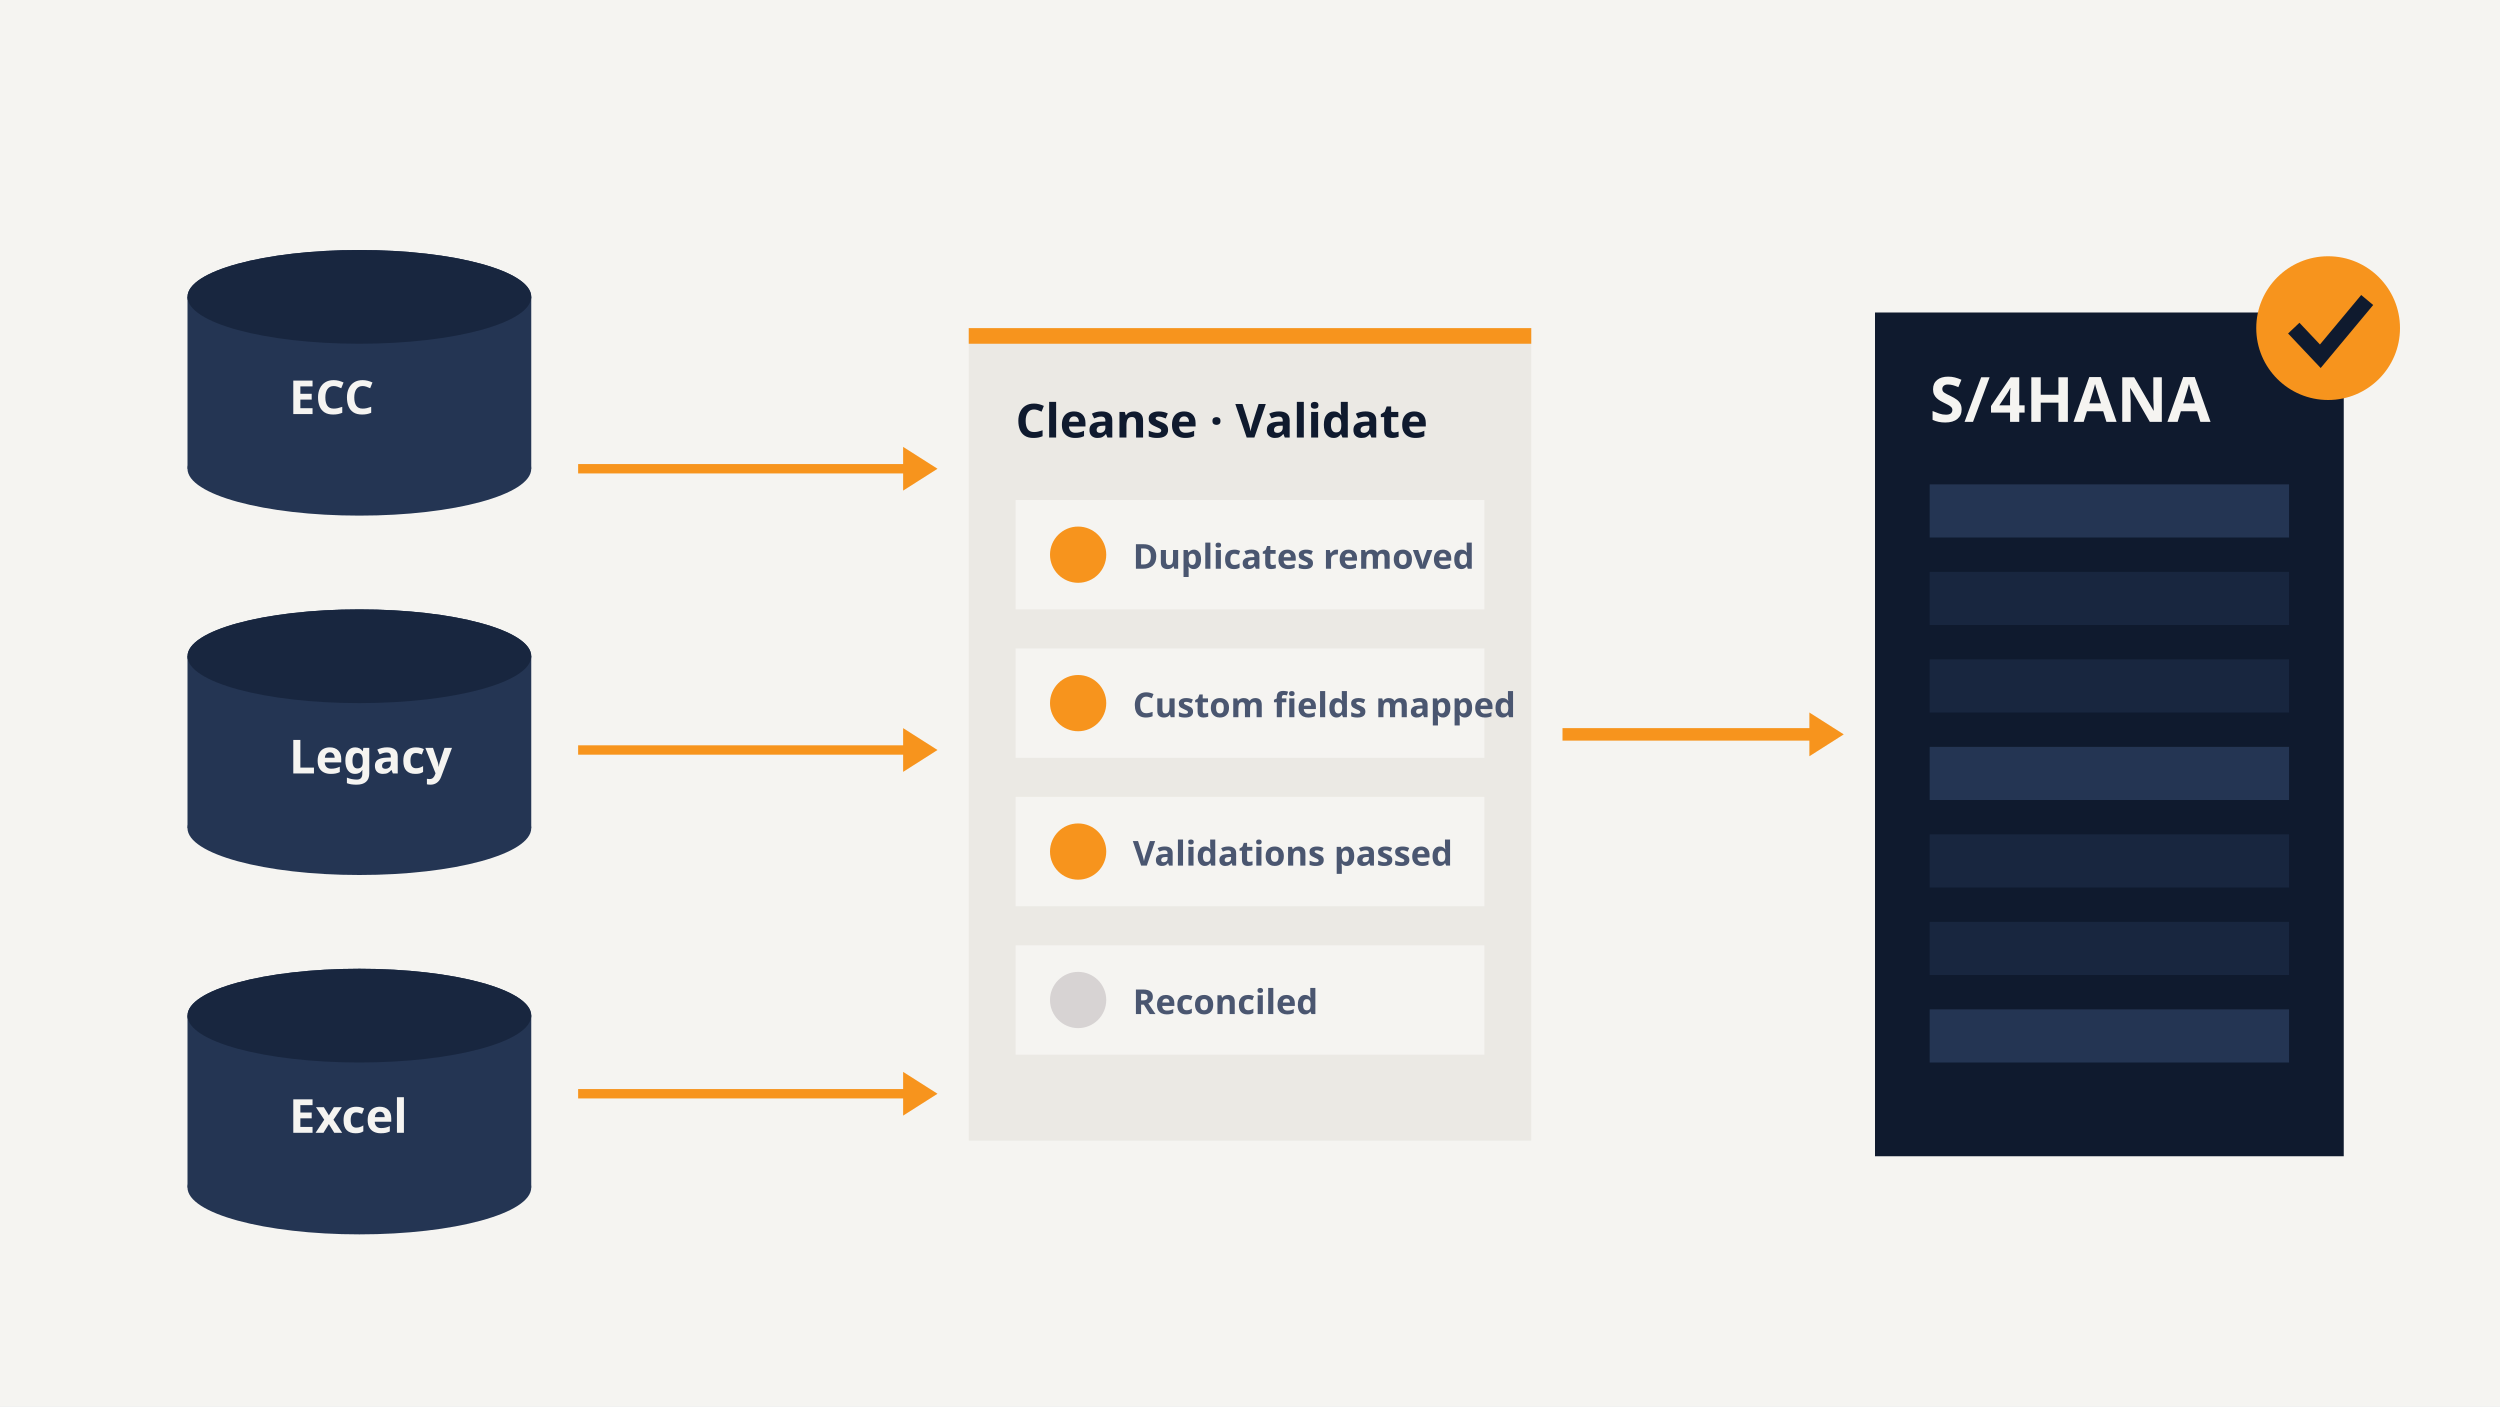
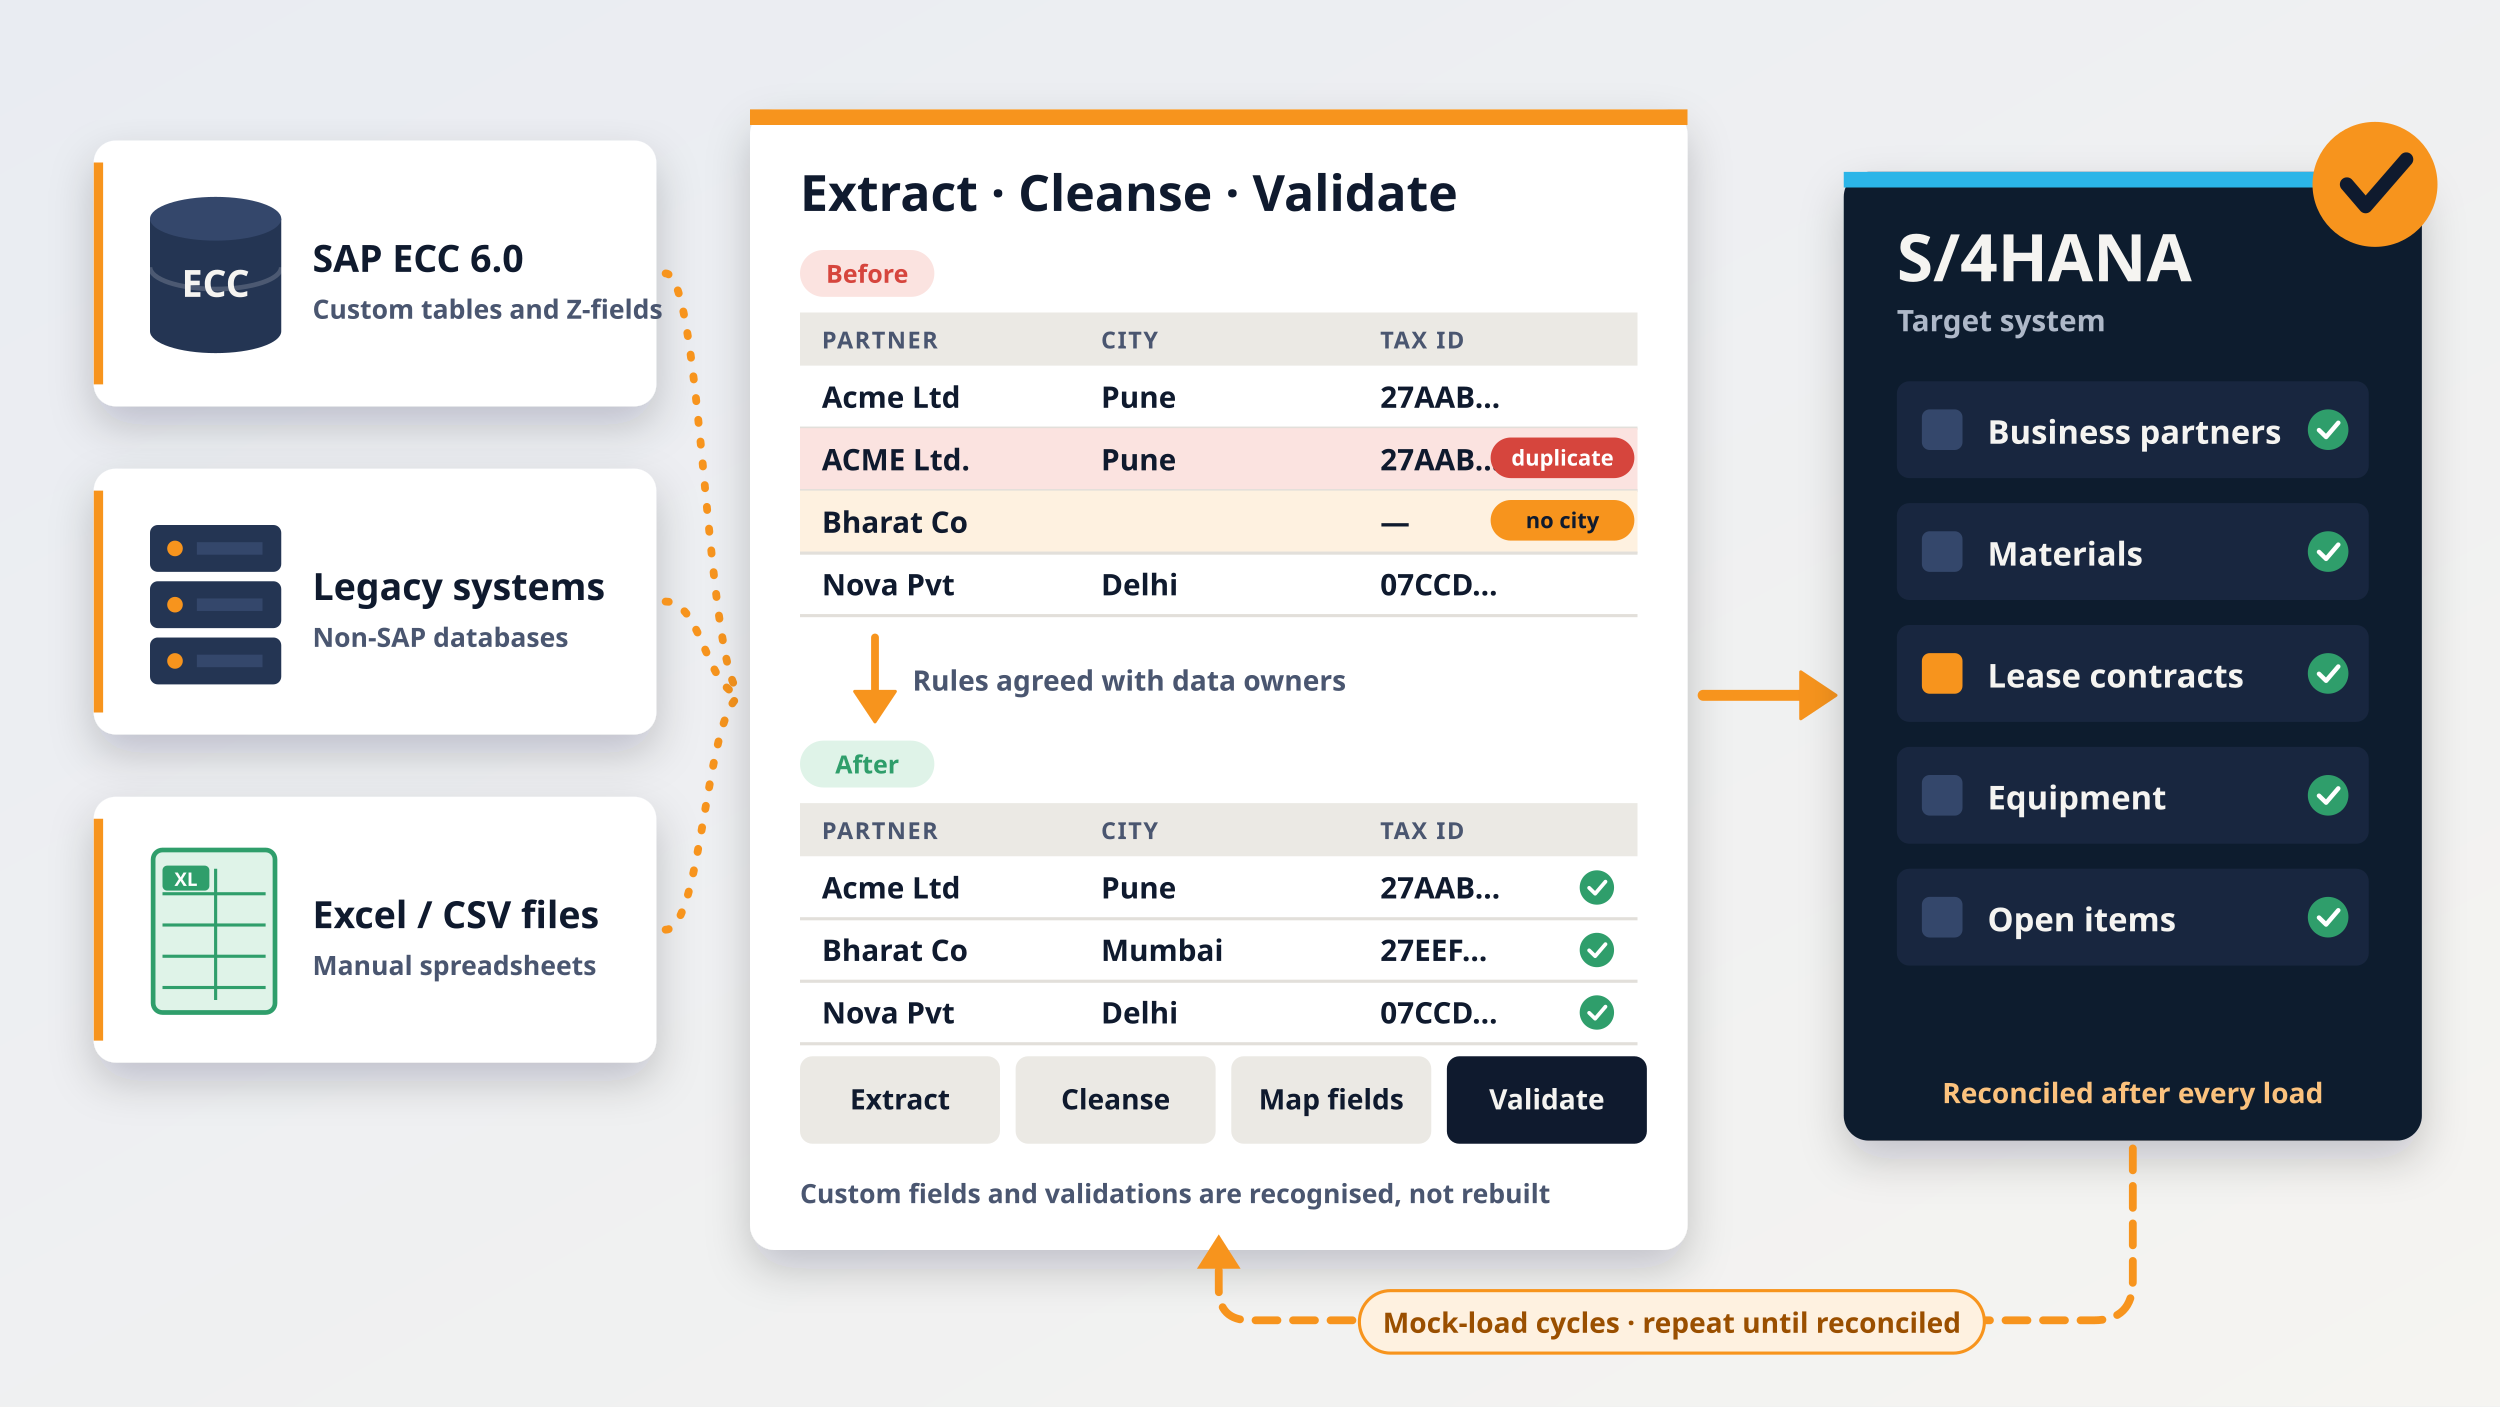
<svg xmlns="http://www.w3.org/2000/svg" viewBox="0 0 1600 900" width="1600" height="900">
-   <rect width="1600" height="900" fill="#f5f4f1" />
-   <ellipse cx="230" cy="190" rx="110" ry="30" fill="#243553" />
-   <rect x="120" y="190" width="220" height="110" fill="#243553" />
-   <ellipse cx="230" cy="300" rx="110" ry="30" fill="#243553" />
-   <ellipse cx="230" cy="190" rx="110" ry="30" fill="#18263f" />
-   <text x="185" y="265" fill="#f5f4f1" font-size="30" font-weight="800" font-family="Archivo, 'Segoe UI', system-ui, sans-serif">ECC</text>
-   <ellipse cx="230" cy="420" rx="110" ry="30" fill="#243553" />
-   <rect x="120" y="420" width="220" height="110" fill="#243553" />
-   <ellipse cx="230" cy="530" rx="110" ry="30" fill="#243553" />
-   <ellipse cx="230" cy="420" rx="110" ry="30" fill="#18263f" />
-   <text x="185" y="495" fill="#f5f4f1" font-size="30" font-weight="800" font-family="Archivo, 'Segoe UI', system-ui, sans-serif">Legacy</text>
-   <ellipse cx="230" cy="650" rx="110" ry="30" fill="#243553" />
-   <rect x="120" y="650" width="220" height="110" fill="#243553" />
-   <ellipse cx="230" cy="760" rx="110" ry="30" fill="#243553" />
-   <ellipse cx="230" cy="650" rx="110" ry="30" fill="#18263f" />
-   <text x="185" y="725" fill="#f5f4f1" font-size="30" font-weight="800" font-family="Archivo, 'Segoe UI', system-ui, sans-serif">Excel</text>
-   <line x1="370" y1="300" x2="586" y2="300" stroke="#f7941d" stroke-width="6" />
-   <path d="M578,286 L600,300 L578,314 Z" fill="#f7941d" />
-   <line x1="370" y1="480" x2="586" y2="480" stroke="#f7941d" stroke-width="6" />
-   <path d="M578,466 L600,480 L578,494 Z" fill="#f7941d" />
-   <line x1="370" y1="700" x2="586" y2="700" stroke="#f7941d" stroke-width="6" />
-   <path d="M578,686 L600,700 L578,714 Z" fill="#f7941d" />
-   <rect x="620" y="210" width="360" height="520" fill="#ebe9e4" />
-   <rect x="620" y="210" width="360" height="10" fill="#f7941d" />
-   <text x="650" y="280" fill="#0f1a2e" font-size="30" font-weight="800" font-family="Archivo, 'Segoe UI', system-ui, sans-serif">Cleanse · Validate</text>
-   <rect x="650" y="320" width="300" height="70" fill="#f5f4f1" />
-   <circle cx="690" cy="355" r="18" fill="#f7941d" />
-   <text x="725" y="364" fill="#4a5670" font-size="22" font-weight="600" font-family="Archivo, 'Segoe UI', system-ui, sans-serif">Duplicates removed</text>
-   <rect x="650" y="415" width="300" height="70" fill="#f5f4f1" />
-   <circle cx="690" cy="450" r="18" fill="#f7941d" />
-   <text x="725" y="459" fill="#4a5670" font-size="22" font-weight="600" font-family="Archivo, 'Segoe UI', system-ui, sans-serif">Custom fields mapped</text>
-   <rect x="650" y="510" width="300" height="70" fill="#f5f4f1" />
-   <circle cx="690" cy="545" r="18" fill="#f7941d" />
-   <text x="725" y="554" fill="#4a5670" font-size="22" font-weight="600" font-family="Archivo, 'Segoe UI', system-ui, sans-serif">Validations passed</text>
-   <rect x="650" y="605" width="300" height="70" fill="#f5f4f1" />
-   <circle cx="690" cy="640" r="18" fill="#d7d3d3" />
-   <text x="725" y="649" fill="#4a5670" font-size="22" font-weight="600" font-family="Archivo, 'Segoe UI', system-ui, sans-serif">Reconciled</text>
-   <line x1="1000" y1="470" x2="1166" y2="470" stroke="#f7941d" stroke-width="8" />
-   <path d="M1158,456 L1180,470 L1158,484 Z" fill="#f7941d" />
-   <rect x="1200" y="200" width="300" height="540" fill="#0f1a2e" />
-   <text x="1235" y="270" fill="#f5f4f1" font-size="40" font-weight="800" font-family="Archivo, 'Segoe UI', system-ui, sans-serif">S/4HANA</text>
-   <rect x="1235" y="310" width="230" height="34" fill="#243553" />
-   <rect x="1235" y="366" width="230" height="34" fill="#18263f" />
-   <rect x="1235" y="422" width="230" height="34" fill="#18263f" />
-   <rect x="1235" y="478" width="230" height="34" fill="#243553" />
-   <rect x="1235" y="534" width="230" height="34" fill="#18263f" />
-   <rect x="1235" y="590" width="230" height="34" fill="#18263f" />
-   <rect x="1235" y="646" width="230" height="34" fill="#243553" />
-   <circle cx="1490" cy="210" r="46" fill="#f7941d" />
-   <polyline points="1468,210 1485,228 1515,192" fill="none" stroke="#0f1a2e" stroke-width="10" />
+   <defs>
+     <filter id="sh" x="-15%" y="-15%" width="130%" height="140%">
+       <feDropShadow dx="0" dy="12" stdDeviation="14" flood-color="#0f1a2e" flood-opacity="0.2" />
+     </filter>
+     <filter id="sh2" x="-15%" y="-15%" width="130%" height="140%">
+       <feDropShadow dx="0" dy="5" stdDeviation="6" flood-color="#0f1a2e" flood-opacity="0.18" />
+     </filter>
+     <filter id="glow" x="-50%" y="-50%" width="200%" height="200%">
+       <feGaussianBlur stdDeviation="10" />
+     </filter>
+     <linearGradient id="g2" x1="0" y1="0" x2="1" y2="1">
+       <stop offset="0" stop-color="#e9ecf2" />
+       <stop offset="1" stop-color="#f5f4f1" />
+     </linearGradient>
+   </defs>
+   <rect width="1600" height="900" fill="url(#g2)" />
+   <g filter="url(#sh)">
+     <rect x="60" y="90" width="360" height="170" rx="14" fill="#ffffff" />
+   </g>
+   <rect x="60" y="104" width="6" height="142" fill="#f7941d" />
+   <path d="M96,140 v72 a42,14 0 0 0 84,0 v-72" fill="#243553" />
+   <ellipse cx="138" cy="140" rx="42" ry="14" fill="#34476b" />
+   <path d="M96,171 a42,14 0 0 0 84,0" fill="none" stroke="rgba(255,255,255,0.18)" stroke-width="3" />
+   <text x="138" y="190" fill="#f5f4f1" font-size="24" font-weight="800" font-family="Archivo, 'Segoe UI', system-ui, -apple-system, sans-serif" text-anchor="middle">ECC</text>
+   <text x="200" y="174" fill="#0f1a2e" font-size="24" font-weight="800" font-family="Archivo, 'Segoe UI', system-ui, -apple-system, sans-serif">SAP ECC 6.0</text>
+   <text x="200" y="204" fill="#4a5670" font-size="17" font-weight="600" font-family="Archivo, 'Segoe UI', system-ui, -apple-system, sans-serif">Custom tables and Z-fields</text>
+   <g filter="url(#sh)">
+     <rect x="60" y="300" width="360" height="170" rx="14" fill="#ffffff" />
+   </g>
+   <rect x="60" y="314" width="6" height="142" fill="#f7941d" />
+   <rect x="96" y="336" width="84" height="30" rx="5" fill="#243553" />
+   <circle cx="112" cy="351" r="5" fill="#f7941d" />
+   <rect x="126" y="347" width="42" height="8" fill="#34476b" />
+   <rect x="96" y="372" width="84" height="30" rx="5" fill="#243553" />
+   <circle cx="112" cy="387" r="5" fill="#f7941d" />
+   <rect x="126" y="383" width="42" height="8" fill="#34476b" />
+   <rect x="96" y="408" width="84" height="30" rx="5" fill="#243553" />
+   <circle cx="112" cy="423" r="5" fill="#f7941d" />
+   <rect x="126" y="419" width="42" height="8" fill="#34476b" />
+   <text x="200" y="384" fill="#0f1a2e" font-size="24" font-weight="800" font-family="Archivo, 'Segoe UI', system-ui, -apple-system, sans-serif">Legacy systems</text>
+   <text x="200" y="414" fill="#4a5670" font-size="17" font-weight="600" font-family="Archivo, 'Segoe UI', system-ui, -apple-system, sans-serif">Non-SAP databases</text>
+   <g filter="url(#sh)">
+     <rect x="60" y="510" width="360" height="170" rx="14" fill="#ffffff" />
+   </g>
+   <rect x="60" y="524" width="6" height="142" fill="#f7941d" />
+   <rect x="98" y="544" width="78" height="104" rx="6" fill="#dff3e8" stroke="#2f9e6b" stroke-width="3" />
+   <line x1="104" y1="572" x2="170" y2="572" stroke="#2f9e6b" stroke-width="2" />
+   <line x1="104" y1="592" x2="170" y2="592" stroke="#2f9e6b" stroke-width="2" />
+   <line x1="104" y1="612" x2="170" y2="612" stroke="#2f9e6b" stroke-width="2" />
+   <line x1="104" y1="632" x2="170" y2="632" stroke="#2f9e6b" stroke-width="2" />
+   <line x1="138" y1="556" x2="138" y2="640" stroke="#2f9e6b" stroke-width="2" />
+   <rect x="104" y="554" width="30" height="16" rx="3" fill="#2f9e6b" />
+   <text x="119" y="567" fill="#ffffff" font-size="12" font-weight="800" font-family="Archivo, 'Segoe UI', system-ui, -apple-system, sans-serif" text-anchor="middle">XL</text>
+   <text x="200" y="594" fill="#0f1a2e" font-size="24" font-weight="800" font-family="Archivo, 'Segoe UI', system-ui, -apple-system, sans-serif">Excel / CSV files</text>
+   <text x="200" y="624" fill="#4a5670" font-size="17" font-weight="600" font-family="Archivo, 'Segoe UI', system-ui, -apple-system, sans-serif">Manual spreadsheets</text>
+   <path d="M426,175 C450,175 452,445 476,445" fill="none" stroke="#f7941d" stroke-width="5" stroke-linecap="round" stroke-dasharray="2 12" />
+   <path d="M426,385 C450,385 452,445 476,445" fill="none" stroke="#f7941d" stroke-width="5" stroke-linecap="round" stroke-dasharray="2 12" />
+   <path d="M426,595 C450,595 452,445 476,445" fill="none" stroke="#f7941d" stroke-width="5" stroke-linecap="round" stroke-dasharray="2 12" />
+   <g filter="url(#sh)">
+     <rect x="480" y="70" width="600" height="730" rx="16" fill="#ffffff" />
+   </g>
+   <rect x="480" y="70" width="600" height="10" fill="#f7941d" />
+   <text x="512" y="135" fill="#0f1a2e" font-size="32" font-weight="800" font-family="Archivo, 'Segoe UI', system-ui, -apple-system, sans-serif">Extract · Cleanse · Validate</text>
+   <rect x="512" y="160" width="86" height="30" rx="15" fill="#fbe3e0" />
+   <text x="555" y="181" fill="#d6453d" font-size="16" font-weight="800" font-family="Archivo, 'Segoe UI', system-ui, -apple-system, sans-serif" text-anchor="middle">Before</text>
+   <rect x="512" y="200" width="536" height="34" fill="#ebe9e4" />
+   <text x="526" y="223" fill="#4a5670" font-size="15" font-weight="800" font-family="Archivo, 'Segoe UI', system-ui, -apple-system, sans-serif" letter-spacing="1">PARTNER</text>
+   <text x="704.667" y="223" fill="#4a5670" font-size="15" font-weight="800" font-family="Archivo, 'Segoe UI', system-ui, -apple-system, sans-serif" letter-spacing="1">CITY</text>
+   <text x="883.333" y="223" fill="#4a5670" font-size="15" font-weight="800" font-family="Archivo, 'Segoe UI', system-ui, -apple-system, sans-serif" letter-spacing="1">TAX ID</text>
+   <line x1="512" y1="274" x2="1048" y2="274" stroke="#e2dfda" stroke-width="2" />
+   <text x="526" y="261" fill="#0f1a2e" font-size="19" font-weight="600" font-family="Archivo, 'Segoe UI', system-ui, -apple-system, sans-serif">Acme Ltd</text>
+   <text x="704.667" y="261" fill="#0f1a2e" font-size="19" font-weight="600" font-family="Archivo, 'Segoe UI', system-ui, -apple-system, sans-serif">Pune</text>
+   <text x="883.333" y="261" fill="#0f1a2e" font-size="19" font-weight="600" font-family="Archivo, 'Segoe UI', system-ui, -apple-system, sans-serif">27AAB…</text>
+   <rect x="512" y="274" width="536" height="40" fill="#fbe3e0" />
+   <line x1="512" y1="314" x2="1048" y2="314" stroke="#e2dfda" stroke-width="2" />
+   <text x="526" y="301" fill="#0f1a2e" font-size="19" font-weight="600" font-family="Archivo, 'Segoe UI', system-ui, -apple-system, sans-serif">ACME Ltd.</text>
+   <text x="704.667" y="301" fill="#0f1a2e" font-size="19" font-weight="600" font-family="Archivo, 'Segoe UI', system-ui, -apple-system, sans-serif">Pune</text>
+   <text x="883.333" y="301" fill="#0f1a2e" font-size="19" font-weight="600" font-family="Archivo, 'Segoe UI', system-ui, -apple-system, sans-serif">27AAB…</text>
+   <rect x="512" y="314" width="536" height="40" fill="#fef1e0" />
+   <line x1="512" y1="354" x2="1048" y2="354" stroke="#e2dfda" stroke-width="2" />
+   <text x="526" y="341" fill="#0f1a2e" font-size="19" font-weight="600" font-family="Archivo, 'Segoe UI', system-ui, -apple-system, sans-serif">Bharat Co</text>
+   <text x="704.667" y="341" fill="#0f1a2e" font-size="19" font-weight="600" font-family="Archivo, 'Segoe UI', system-ui, -apple-system, sans-serif" />
+   <text x="883.333" y="341" fill="#0f1a2e" font-size="19" font-weight="600" font-family="Archivo, 'Segoe UI', system-ui, -apple-system, sans-serif">—</text>
+   <line x1="512" y1="394" x2="1048" y2="394" stroke="#e2dfda" stroke-width="2" />
+   <text x="526" y="381" fill="#0f1a2e" font-size="19" font-weight="600" font-family="Archivo, 'Segoe UI', system-ui, -apple-system, sans-serif">Nova Pvt</text>
+   <text x="704.667" y="381" fill="#0f1a2e" font-size="19" font-weight="600" font-family="Archivo, 'Segoe UI', system-ui, -apple-system, sans-serif">Delhi</text>
+   <text x="883.333" y="381" fill="#0f1a2e" font-size="19" font-weight="600" font-family="Archivo, 'Segoe UI', system-ui, -apple-system, sans-serif">07CCD…</text>
+   <rect x="954" y="280" width="92" height="26" rx="13" fill="#d6453d" />
+   <text x="1000" y="298" fill="#ffffff" font-size="14" font-weight="800" font-family="Archivo, 'Segoe UI', system-ui, -apple-system, sans-serif" text-anchor="middle">duplicate</text>
+   <rect x="954" y="320" width="92" height="26" rx="13" fill="#f7941d" />
+   <text x="1000" y="338" fill="#0f1a2e" font-size="14" font-weight="800" font-family="Archivo, 'Segoe UI', system-ui, -apple-system, sans-serif" text-anchor="middle">no city</text>
+   <line x1="560" y1="408" x2="560" y2="449" stroke="#f7941d" stroke-width="5" stroke-linecap="round" />
+   <path d="M547,442.5 L560,462 L573,442.5 Z" fill="#f7941d" stroke="#f7941d" stroke-width="2" stroke-linejoin="round" />
+   <text x="584" y="442" fill="#4a5670" font-size="18" font-weight="700" font-family="Archivo, 'Segoe UI', system-ui, -apple-system, sans-serif">Rules agreed with data owners</text>
+   <rect x="512" y="474" width="86" height="30" rx="15" fill="#dff3e8" />
+   <text x="555" y="495" fill="#2f9e6b" font-size="16" font-weight="800" font-family="Archivo, 'Segoe UI', system-ui, -apple-system, sans-serif" text-anchor="middle">After</text>
+   <rect x="512" y="514" width="536" height="34" fill="#ebe9e4" />
+   <text x="526" y="537" fill="#4a5670" font-size="15" font-weight="800" font-family="Archivo, 'Segoe UI', system-ui, -apple-system, sans-serif" letter-spacing="1">PARTNER</text>
+   <text x="704.667" y="537" fill="#4a5670" font-size="15" font-weight="800" font-family="Archivo, 'Segoe UI', system-ui, -apple-system, sans-serif" letter-spacing="1">CITY</text>
+   <text x="883.333" y="537" fill="#4a5670" font-size="15" font-weight="800" font-family="Archivo, 'Segoe UI', system-ui, -apple-system, sans-serif" letter-spacing="1">TAX ID</text>
+   <line x1="512" y1="588" x2="1048" y2="588" stroke="#e2dfda" stroke-width="2" />
+   <text x="526" y="575" fill="#0f1a2e" font-size="19" font-weight="600" font-family="Archivo, 'Segoe UI', system-ui, -apple-system, sans-serif">Acme Ltd</text>
+   <text x="704.667" y="575" fill="#0f1a2e" font-size="19" font-weight="600" font-family="Archivo, 'Segoe UI', system-ui, -apple-system, sans-serif">Pune</text>
+   <text x="883.333" y="575" fill="#0f1a2e" font-size="19" font-weight="600" font-family="Archivo, 'Segoe UI', system-ui, -apple-system, sans-serif">27AAB…</text>
+   <line x1="512" y1="628" x2="1048" y2="628" stroke="#e2dfda" stroke-width="2" />
+   <text x="526" y="615" fill="#0f1a2e" font-size="19" font-weight="600" font-family="Archivo, 'Segoe UI', system-ui, -apple-system, sans-serif">Bharat Co</text>
+   <text x="704.667" y="615" fill="#0f1a2e" font-size="19" font-weight="600" font-family="Archivo, 'Segoe UI', system-ui, -apple-system, sans-serif">Mumbai</text>
+   <text x="883.333" y="615" fill="#0f1a2e" font-size="19" font-weight="600" font-family="Archivo, 'Segoe UI', system-ui, -apple-system, sans-serif">27EEF…</text>
+   <line x1="512" y1="668" x2="1048" y2="668" stroke="#e2dfda" stroke-width="2" />
+   <text x="526" y="655" fill="#0f1a2e" font-size="19" font-weight="600" font-family="Archivo, 'Segoe UI', system-ui, -apple-system, sans-serif">Nova Pvt</text>
+   <text x="704.667" y="655" fill="#0f1a2e" font-size="19" font-weight="600" font-family="Archivo, 'Segoe UI', system-ui, -apple-system, sans-serif">Delhi</text>
+   <text x="883.333" y="655" fill="#0f1a2e" font-size="19" font-weight="600" font-family="Archivo, 'Segoe UI', system-ui, -apple-system, sans-serif">07CCD…</text>
+   <circle cx="1022" cy="568" r="11" fill="#2f9e6b" />
+   <polyline points="1017.05,568.22 1020.9,571.96 1027.5,564.26" fill="none" stroke="#ffffff" stroke-width="2.42" stroke-linecap="round" stroke-linejoin="round" />
+   <circle cx="1022" cy="608" r="11" fill="#2f9e6b" />
+   <polyline points="1017.05,608.22 1020.9,611.96 1027.5,604.26" fill="none" stroke="#ffffff" stroke-width="2.42" stroke-linecap="round" stroke-linejoin="round" />
+   <circle cx="1022" cy="648" r="11" fill="#2f9e6b" />
+   <polyline points="1017.05,648.22 1020.9,651.96 1027.5,644.26" fill="none" stroke="#ffffff" stroke-width="2.42" stroke-linecap="round" stroke-linejoin="round" />
+   <rect x="512" y="676" width="128" height="56" rx="8" fill="#ebe9e4" />
+   <text x="576" y="710" fill="#0f1a2e" font-size="18" font-weight="800" font-family="Archivo, 'Segoe UI', system-ui, -apple-system, sans-serif" text-anchor="middle">Extract</text>
+   <rect x="650" y="676" width="128" height="56" rx="8" fill="#ebe9e4" />
+   <text x="714" y="710" fill="#0f1a2e" font-size="18" font-weight="800" font-family="Archivo, 'Segoe UI', system-ui, -apple-system, sans-serif" text-anchor="middle">Cleanse</text>
+   <rect x="788" y="676" width="128" height="56" rx="8" fill="#ebe9e4" />
+   <text x="852" y="710" fill="#0f1a2e" font-size="18" font-weight="800" font-family="Archivo, 'Segoe UI', system-ui, -apple-system, sans-serif" text-anchor="middle">Map fields</text>
+   <rect x="926" y="676" width="128" height="56" rx="8" fill="#0f1a2e" />
+   <text x="990" y="710" fill="#f5f4f1" font-size="18" font-weight="800" font-family="Archivo, 'Segoe UI', system-ui, -apple-system, sans-serif" text-anchor="middle">Validate</text>
+   <text x="512" y="770" fill="#4a5670" font-size="17" font-weight="700" font-family="Archivo, 'Segoe UI', system-ui, -apple-system, sans-serif">Custom fields and validations are recognised, not rebuilt</text>
+   <line x1="1090" y1="445" x2="1160" y2="445" stroke="#f7941d" stroke-width="7" stroke-linecap="round" />
+   <path d="M1152.5,430 L1175,445 L1152.5,460 Z" fill="#f7941d" stroke="#f7941d" stroke-width="2" stroke-linejoin="round" />
+   <g filter="url(#sh)">
+     <rect x="1180" y="110" width="370" height="620" rx="16" fill="#0f1a2e" />
+   </g>
+   <rect x="1180" y="110" width="370" height="10" fill="#2bb5e8" />
+   <text x="1214" y="180" fill="#f5f4f1" font-size="42" font-weight="800" font-family="Archivo, 'Segoe UI', system-ui, -apple-system, sans-serif">S/4HANA</text>
+   <text x="1214" y="212" fill="#aeb8c8" font-size="19" font-weight="600" font-family="Archivo, 'Segoe UI', system-ui, -apple-system, sans-serif">Target system</text>
+   <rect x="1214" y="244" width="302" height="62" rx="8" fill="#18263f" />
+   <rect x="1230" y="262" width="26" height="26" rx="5" fill="#34476b" />
+   <text x="1272" y="284" fill="#f5f4f1" font-size="21" font-weight="600" font-family="Archivo, 'Segoe UI', system-ui, -apple-system, sans-serif">Business partners</text>
+   <circle cx="1490" cy="275" r="13" fill="#2f9e6b" />
+   <polyline points="1484.15,275.26 1488.7,279.68 1496.5,270.58" fill="none" stroke="#ffffff" stroke-width="2.86" stroke-linecap="round" stroke-linejoin="round" />
+   <rect x="1214" y="322" width="302" height="62" rx="8" fill="#18263f" />
+   <rect x="1230" y="340" width="26" height="26" rx="5" fill="#34476b" />
+   <text x="1272" y="362" fill="#f5f4f1" font-size="21" font-weight="600" font-family="Archivo, 'Segoe UI', system-ui, -apple-system, sans-serif">Materials</text>
+   <circle cx="1490" cy="353" r="13" fill="#2f9e6b" />
+   <polyline points="1484.15,353.26 1488.7,357.68 1496.5,348.58" fill="none" stroke="#ffffff" stroke-width="2.86" stroke-linecap="round" stroke-linejoin="round" />
+   <rect x="1214" y="400" width="302" height="62" rx="8" fill="#18263f" />
+   <rect x="1230" y="418" width="26" height="26" rx="5" fill="#f7941d" />
+   <text x="1272" y="440" fill="#f5f4f1" font-size="21" font-weight="600" font-family="Archivo, 'Segoe UI', system-ui, -apple-system, sans-serif">Lease contracts</text>
+   <circle cx="1490" cy="431" r="13" fill="#2f9e6b" />
+   <polyline points="1484.15,431.26 1488.7,435.68 1496.5,426.58" fill="none" stroke="#ffffff" stroke-width="2.86" stroke-linecap="round" stroke-linejoin="round" />
+   <rect x="1214" y="478" width="302" height="62" rx="8" fill="#18263f" />
+   <rect x="1230" y="496" width="26" height="26" rx="5" fill="#34476b" />
+   <text x="1272" y="518" fill="#f5f4f1" font-size="21" font-weight="600" font-family="Archivo, 'Segoe UI', system-ui, -apple-system, sans-serif">Equipment</text>
+   <circle cx="1490" cy="509" r="13" fill="#2f9e6b" />
+   <polyline points="1484.15,509.26 1488.7,513.68 1496.5,504.58" fill="none" stroke="#ffffff" stroke-width="2.86" stroke-linecap="round" stroke-linejoin="round" />
+   <rect x="1214" y="556" width="302" height="62" rx="8" fill="#18263f" />
+   <rect x="1230" y="574" width="26" height="26" rx="5" fill="#34476b" />
+   <text x="1272" y="596" fill="#f5f4f1" font-size="21" font-weight="600" font-family="Archivo, 'Segoe UI', system-ui, -apple-system, sans-serif">Open items</text>
+   <circle cx="1490" cy="587" r="13" fill="#2f9e6b" />
+   <polyline points="1484.15,587.26 1488.7,591.68 1496.5,582.58" fill="none" stroke="#ffffff" stroke-width="2.86" stroke-linecap="round" stroke-linejoin="round" />
+   <circle cx="1520" cy="118" r="40" fill="#f7941d" />
+   <polyline points="1502,118 1514,132 1540,102" fill="none" stroke="#0f1a2e" stroke-width="9" stroke-linecap="round" stroke-linejoin="round" />
+   <text x="1365" y="706" fill="#fbc27d" font-size="18" font-weight="700" font-family="Archivo, 'Segoe UI', system-ui, -apple-system, sans-serif" text-anchor="middle">Reconciled after every load</text>
+   <path d="M1365,735 V820 Q1365,845 1340,845 H800 Q780,845 780,825 V806" fill="none" stroke="#f7941d" stroke-width="5" stroke-dasharray="14 10" stroke-linecap="round" />
+   <polygon points="766,812 780,790 794,812" fill="#f7941d" />
+   <rect x="870" y="826" width="400" height="40" rx="20" fill="#fef1e0" stroke="#f7941d" stroke-width="2" />
+   <text x="1070" y="853" fill="#9a4f00" font-size="18" font-weight="800" font-family="Archivo, 'Segoe UI', system-ui, -apple-system, sans-serif" text-anchor="middle">Mock-load cycles · repeat until reconciled</text>
</svg>
